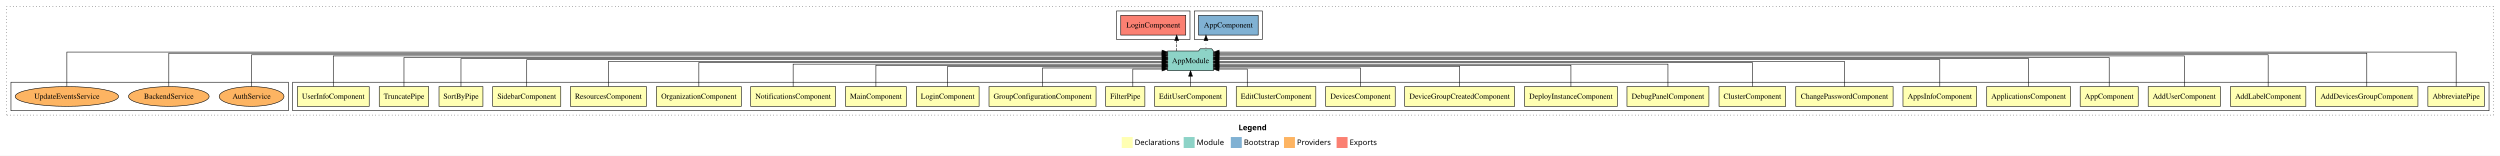
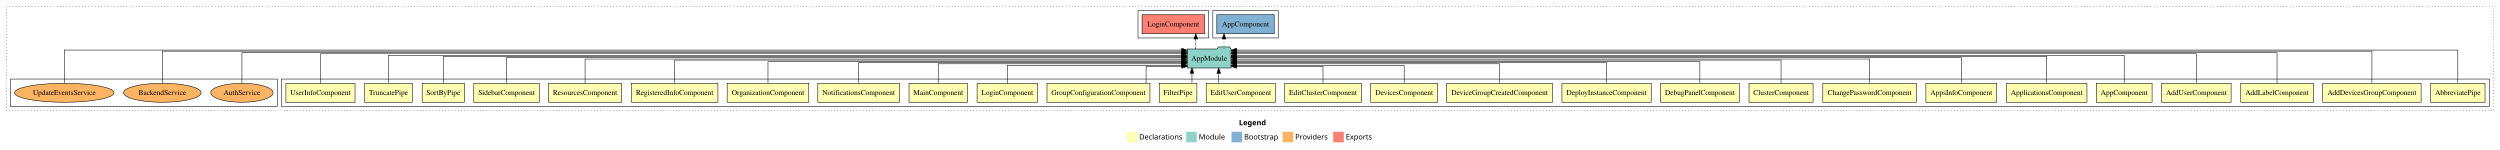
- <svg xmlns="http://www.w3.org/2000/svg" width="4561pt" height="284pt" viewBox="0.00 0.00 4561.00 284.00">
+ <svg xmlns="http://www.w3.org/2000/svg" width="4743pt" height="284pt" viewBox="0.00 0.00 4743.00 284.00">
  <g id="graph0" class="graph" transform="scale(1 1) rotate(0) translate(4 280)">
-     <polygon fill="#ffffff" stroke="transparent" points="-4,4 -4,-280 4557,-280 4557,4 -4,4" />
-     <text text-anchor="start" x="2255.509" y="-42.4" font-family="sans-serif" font-weight="bold" font-size="14.00" fill="#000000">Legend</text>
-     <polygon fill="#ffffb3" stroke="transparent" points="2042.5,-10 2042.5,-30 2062.5,-30 2062.5,-10 2042.5,-10" />
-     <text text-anchor="start" x="2066.129" y="-15.4" font-family="sans-serif" font-size="14.00" fill="#000000">  Declarations</text>
-     <polygon fill="#8dd3c7" stroke="transparent" points="2155.5,-10 2155.5,-30 2175.5,-30 2175.5,-10 2155.5,-10" />
-     <text text-anchor="start" x="2179.225" y="-15.4" font-family="sans-serif" font-size="14.00" fill="#000000">  Module</text>
-     <polygon fill="#80b1d3" stroke="transparent" points="2241.5,-10 2241.5,-30 2261.5,-30 2261.5,-10 2241.5,-10" />
-     <text text-anchor="start" x="2265.281" y="-15.4" font-family="sans-serif" font-size="14.00" fill="#000000">  Bootstrap</text>
-     <polygon fill="#fdb462" stroke="transparent" points="2338.5,-10 2338.5,-30 2358.5,-30 2358.5,-10 2338.5,-10" />
-     <text text-anchor="start" x="2362.173" y="-15.4" font-family="sans-serif" font-size="14.00" fill="#000000">  Providers</text>
-     <polygon fill="#fb8072" stroke="transparent" points="2434.5,-10 2434.5,-30 2454.5,-30 2454.5,-10 2434.5,-10" />
-     <text text-anchor="start" x="2458.226" y="-15.4" font-family="sans-serif" font-size="14.00" fill="#000000">  Exports</text>
+     <polygon fill="#ffffff" stroke="transparent" points="-4,4 -4,-280 4739,-280 4739,4 -4,4" />
+     <text text-anchor="start" x="2346.509" y="-42.4" font-family="sans-serif" font-weight="bold" font-size="14.00" fill="#000000">Legend</text>
+     <polygon fill="#ffffb3" stroke="transparent" points="2133.5,-10 2133.5,-30 2153.5,-30 2153.5,-10 2133.5,-10" />
+     <text text-anchor="start" x="2157.129" y="-15.4" font-family="sans-serif" font-size="14.00" fill="#000000">  Declarations</text>
+     <polygon fill="#8dd3c7" stroke="transparent" points="2246.5,-10 2246.5,-30 2266.5,-30 2266.5,-10 2246.5,-10" />
+     <text text-anchor="start" x="2270.225" y="-15.4" font-family="sans-serif" font-size="14.00" fill="#000000">  Module</text>
+     <polygon fill="#80b1d3" stroke="transparent" points="2332.5,-10 2332.5,-30 2352.5,-30 2352.5,-10 2332.5,-10" />
+     <text text-anchor="start" x="2356.281" y="-15.4" font-family="sans-serif" font-size="14.00" fill="#000000">  Bootstrap</text>
+     <polygon fill="#fdb462" stroke="transparent" points="2429.5,-10 2429.5,-30 2449.5,-30 2449.5,-10 2429.5,-10" />
+     <text text-anchor="start" x="2453.173" y="-15.4" font-family="sans-serif" font-size="14.00" fill="#000000">  Providers</text>
+     <polygon fill="#fb8072" stroke="transparent" points="2525.5,-10 2525.5,-30 2545.5,-30 2545.5,-10 2525.5,-10" />
+     <text text-anchor="start" x="2549.226" y="-15.4" font-family="sans-serif" font-size="14.00" fill="#000000">  Exports</text>
    <g id="clust1" class="cluster">
-       <polygon fill="none" stroke="#000000" stroke-dasharray="1,5" points="8,-70 8,-268 4545,-268 4545,-70 8,-70" />
+       <polygon fill="none" stroke="#000000" stroke-dasharray="1,5" points="8,-70 8,-268 4727,-268 4727,-70 8,-70" />
    </g>
    <g id="clust2" class="cluster">
-       <polygon fill="none" stroke="#000000" points="530,-78 530,-130 4537,-130 4537,-78 530,-78" />
-     </g>
-     <g id="clust30" class="cluster">
-       <polygon fill="none" stroke="#000000" points="2033,-208 2033,-260 2167,-260 2167,-208 2033,-208" />
+       <polygon fill="none" stroke="#000000" points="530,-78 530,-130 4719,-130 4719,-78 530,-78" />
    </g>
    <g id="clust31" class="cluster">
-       <polygon fill="none" stroke="#000000" points="2175,-208 2175,-260 2299,-260 2299,-208 2175,-208" />
+       <polygon fill="none" stroke="#000000" points="2155,-208 2155,-260 2289,-260 2289,-208 2155,-208" />
    </g>
    <g id="clust32" class="cluster">
+       <polygon fill="none" stroke="#000000" points="2297,-208 2297,-260 2421,-260 2421,-208 2297,-208" />
+     </g>
+     <g id="clust33" class="cluster">
      <polygon fill="none" stroke="#000000" points="16,-78 16,-130 522,-130 522,-78 16,-78" />
    </g>
    <g id="node1" class="node">
-       <polygon fill="#ffffb3" stroke="#000000" points="4528.58,-122 4425.42,-122 4425.42,-86 4528.58,-86 4528.58,-122" />
-       <text text-anchor="middle" x="4477" y="-99.8" font-family="Times,serif" font-size="14.00" fill="#000000">AbbreviatePipe</text>
-     </g>
-     <g id="node27" class="node">
-       <polygon fill="#8dd3c7" stroke="#000000" points="2209.657,-187 2206.657,-191 2185.657,-191 2182.657,-187 2126.343,-187 2126.343,-151 2209.657,-151 2209.657,-187" />
-       <text text-anchor="middle" x="2168" y="-164.8" font-family="Times,serif" font-size="14.00" fill="#000000">AppModule</text>
+       <polygon fill="#ffffb3" stroke="#000000" points="4710.58,-122 4607.42,-122 4607.42,-86 4710.58,-86 4710.58,-122" />
+       <text text-anchor="middle" x="4659" y="-99.8" font-family="Times,serif" font-size="14.00" fill="#000000">AbbreviatePipe</text>
+     </g>
+     <g id="node28" class="node">
+       <polygon fill="#8dd3c7" stroke="#000000" points="2331.657,-187 2328.657,-191 2307.657,-191 2304.657,-187 2248.343,-187 2248.343,-151 2331.657,-151 2331.657,-187" />
+       <text text-anchor="middle" x="2290" y="-164.8" font-family="Times,serif" font-size="14.00" fill="#000000">AppModule</text>
    </g>
    <g id="edge1" class="edge">
-       <path fill="none" stroke="#000000" d="M4477,-122.38C4477,-146.279 4477,-185 4477,-185 4477,-185 2220.048,-185 2220.048,-185" />
-       <polygon fill="#000000" stroke="#000000" points="2220.048,-181.5 2210.048,-185 2220.048,-188.5 2220.048,-181.5" />
+       <path fill="none" stroke="#000000" d="M4659,-122.38C4659,-146.279 4659,-185 4659,-185 4659,-185 2341.871,-185 2341.871,-185" />
+       <polygon fill="#000000" stroke="#000000" points="2341.872,-181.5 2331.871,-185 2341.871,-188.5 2341.872,-181.5" />
    </g>
    <g id="node2" class="node">
-       <polygon fill="#ffffb3" stroke="#000000" points="4407.292,-122 4220.708,-122 4220.708,-86 4407.292,-86 4407.292,-122" />
-       <text text-anchor="middle" x="4314" y="-99.8" font-family="Times,serif" font-size="14.00" fill="#000000">AddDevicesGroupComponent</text>
+       <polygon fill="#ffffb3" stroke="#000000" points="4589.292,-122 4402.708,-122 4402.708,-86 4589.292,-86 4589.292,-122" />
+       <text text-anchor="middle" x="4496" y="-99.8" font-family="Times,serif" font-size="14.00" fill="#000000">AddDevicesGroupComponent</text>
    </g>
    <g id="edge2" class="edge">
-       <path fill="none" stroke="#000000" d="M4314,-122.323C4314,-145.66 4314,-183 4314,-183 4314,-183 2219.905,-183 2219.905,-183" />
-       <polygon fill="#000000" stroke="#000000" points="2219.905,-179.5 2209.905,-183 2219.905,-186.5 2219.905,-179.5" />
+       <path fill="none" stroke="#000000" d="M4496,-122.323C4496,-145.66 4496,-183 4496,-183 4496,-183 2342.098,-183 2342.098,-183" />
+       <polygon fill="#000000" stroke="#000000" points="2342.098,-179.5 2332.098,-183 2342.098,-186.5 2342.098,-179.5" />
    </g>
    <g id="node3" class="node">
-       <polygon fill="#ffffb3" stroke="#000000" points="4202.812,-122 4065.188,-122 4065.188,-86 4202.812,-86 4202.812,-122" />
-       <text text-anchor="middle" x="4134" y="-99.8" font-family="Times,serif" font-size="14.00" fill="#000000">AddLabelComponent</text>
+       <polygon fill="#ffffb3" stroke="#000000" points="4384.812,-122 4247.188,-122 4247.188,-86 4384.812,-86 4384.812,-122" />
+       <text text-anchor="middle" x="4316" y="-99.8" font-family="Times,serif" font-size="14.00" fill="#000000">AddLabelComponent</text>
    </g>
    <g id="edge3" class="edge">
-       <path fill="none" stroke="#000000" d="M4134,-122.011C4134,-144.485 4134,-180 4134,-180 4134,-180 2219.972,-180 2219.972,-180" />
-       <polygon fill="#000000" stroke="#000000" points="2219.972,-176.5 2209.972,-180 2219.972,-183.5 2219.972,-176.5" />
+       <path fill="none" stroke="#000000" d="M4316,-122.011C4316,-144.485 4316,-180 4316,-180 4316,-180 2341.851,-180 2341.851,-180" />
+       <polygon fill="#000000" stroke="#000000" points="2341.851,-176.5 2331.851,-180 2341.851,-183.5 2341.851,-176.5" />
    </g>
    <g id="node4" class="node">
-       <polygon fill="#ffffb3" stroke="#000000" points="4046.865,-122 3915.135,-122 3915.135,-86 4046.865,-86 4046.865,-122" />
-       <text text-anchor="middle" x="3981" y="-99.8" font-family="Times,serif" font-size="14.00" fill="#000000">AddUserComponent</text>
+       <polygon fill="#ffffb3" stroke="#000000" points="4228.865,-122 4097.135,-122 4097.135,-86 4228.865,-86 4228.865,-122" />
+       <text text-anchor="middle" x="4163" y="-99.8" font-family="Times,serif" font-size="14.00" fill="#000000">AddUserComponent</text>
    </g>
    <g id="edge4" class="edge">
-       <path fill="none" stroke="#000000" d="M3981,-122.292C3981,-144.206 3981,-178 3981,-178 3981,-178 2219.709,-178 2219.709,-178" />
-       <polygon fill="#000000" stroke="#000000" points="2219.709,-174.5 2209.709,-178 2219.709,-181.5 2219.709,-174.5" />
+       <path fill="none" stroke="#000000" d="M4163,-122.292C4163,-144.206 4163,-178 4163,-178 4163,-178 2341.746,-178 2341.746,-178" />
+       <polygon fill="#000000" stroke="#000000" points="2341.746,-174.5 2331.746,-178 2341.746,-181.5 2341.746,-174.5" />
    </g>
    <g id="node5" class="node">
-       <polygon fill="#ffffb3" stroke="#000000" points="3896.94,-122 3791.06,-122 3791.06,-86 3896.94,-86 3896.94,-122" />
-       <text text-anchor="middle" x="3844" y="-99.8" font-family="Times,serif" font-size="14.00" fill="#000000">AppComponent</text>
+       <polygon fill="#ffffb3" stroke="#000000" points="4078.94,-122 3973.06,-122 3973.06,-86 4078.94,-86 4078.94,-122" />
+       <text text-anchor="middle" x="4026" y="-99.8" font-family="Times,serif" font-size="14.00" fill="#000000">AppComponent</text>
    </g>
    <g id="edge5" class="edge">
-       <path fill="none" stroke="#000000" d="M3844,-122.284C3844,-143.321 3844,-175 3844,-175 3844,-175 2219.848,-175 2219.848,-175" />
-       <polygon fill="#000000" stroke="#000000" points="2219.848,-171.5 2209.848,-175 2219.848,-178.5 2219.848,-171.5" />
+       <path fill="none" stroke="#000000" d="M4026,-122.284C4026,-143.321 4026,-175 4026,-175 4026,-175 2342.052,-175 2342.052,-175" />
+       <polygon fill="#000000" stroke="#000000" points="2342.052,-171.5 2332.052,-175 2342.052,-178.5 2342.052,-171.5" />
    </g>
    <g id="node6" class="node">
-       <polygon fill="#ffffb3" stroke="#000000" points="3773.375,-122 3620.625,-122 3620.625,-86 3773.375,-86 3773.375,-122" />
-       <text text-anchor="middle" x="3697" y="-99.8" font-family="Times,serif" font-size="14.00" fill="#000000">ApplicationsComponent</text>
+       <polygon fill="#ffffb3" stroke="#000000" points="3955.375,-122 3802.625,-122 3802.625,-86 3955.375,-86 3955.375,-122" />
+       <text text-anchor="middle" x="3879" y="-99.8" font-family="Times,serif" font-size="14.00" fill="#000000">ApplicationsComponent</text>
    </g>
    <g id="edge6" class="edge">
-       <path fill="none" stroke="#000000" d="M3697,-122.129C3697,-142.572 3697,-173 3697,-173 3697,-173 2219.69,-173 2219.69,-173" />
-       <polygon fill="#000000" stroke="#000000" points="2219.69,-169.5 2209.69,-173 2219.69,-176.5 2219.69,-169.5" />
+       <path fill="none" stroke="#000000" d="M3879,-122.129C3879,-142.572 3879,-173 3879,-173 3879,-173 2341.685,-173 2341.685,-173" />
+       <polygon fill="#000000" stroke="#000000" points="2341.685,-169.5 2331.685,-173 2341.685,-176.5 2341.685,-169.5" />
    </g>
    <g id="node7" class="node">
-       <polygon fill="#ffffb3" stroke="#000000" points="3602.205,-122 3467.795,-122 3467.795,-86 3602.205,-86 3602.205,-122" />
-       <text text-anchor="middle" x="3535" y="-99.8" font-family="Times,serif" font-size="14.00" fill="#000000">AppsInfoComponent</text>
+       <polygon fill="#ffffb3" stroke="#000000" points="3784.205,-122 3649.795,-122 3649.795,-86 3784.205,-86 3784.205,-122" />
+       <text text-anchor="middle" x="3717" y="-99.8" font-family="Times,serif" font-size="14.00" fill="#000000">AppsInfoComponent</text>
    </g>
    <g id="edge7" class="edge">
-       <path fill="none" stroke="#000000" d="M3535,-122.308C3535,-142.145 3535,-171 3535,-171 3535,-171 2219.658,-171 2219.658,-171" />
-       <polygon fill="#000000" stroke="#000000" points="2219.658,-167.5 2209.658,-171 2219.658,-174.5 2219.658,-167.5" />
+       <path fill="none" stroke="#000000" d="M3717,-122.308C3717,-142.145 3717,-171 3717,-171 3717,-171 2341.935,-171 2341.935,-171" />
+       <polygon fill="#000000" stroke="#000000" points="2341.935,-167.5 2331.935,-171 2341.934,-174.5 2341.935,-167.5" />
    </g>
    <g id="node8" class="node">
-       <polygon fill="#ffffb3" stroke="#000000" points="3449.752,-122 3272.248,-122 3272.248,-86 3449.752,-86 3449.752,-122" />
-       <text text-anchor="middle" x="3361" y="-99.8" font-family="Times,serif" font-size="14.00" fill="#000000">ChangePasswordComponent</text>
+       <polygon fill="#ffffb3" stroke="#000000" points="3631.752,-122 3454.248,-122 3454.248,-86 3631.752,-86 3631.752,-122" />
+       <text text-anchor="middle" x="3543" y="-99.8" font-family="Times,serif" font-size="14.00" fill="#000000">ChangePasswordComponent</text>
    </g>
    <g id="edge8" class="edge">
-       <path fill="none" stroke="#000000" d="M3361,-122.169C3361,-141.09 3361,-168 3361,-168 3361,-168 2219.76,-168 2219.76,-168" />
-       <polygon fill="#000000" stroke="#000000" points="2219.76,-164.5 2209.76,-168 2219.76,-171.5 2219.76,-164.5" />
+       <path fill="none" stroke="#000000" d="M3543,-122.169C3543,-141.09 3543,-168 3543,-168 3543,-168 2341.69,-168 2341.69,-168" />
+       <polygon fill="#000000" stroke="#000000" points="2341.69,-164.5 2331.69,-168 2341.689,-171.5 2341.69,-164.5" />
    </g>
    <g id="node9" class="node">
-       <polygon fill="#ffffb3" stroke="#000000" points="3253.77,-122 3132.23,-122 3132.23,-86 3253.77,-86 3253.77,-122" />
-       <text text-anchor="middle" x="3193" y="-99.8" font-family="Times,serif" font-size="14.00" fill="#000000">ClusterComponent</text>
+       <polygon fill="#ffffb3" stroke="#000000" points="3435.77,-122 3314.23,-122 3314.23,-86 3435.77,-86 3435.77,-122" />
+       <text text-anchor="middle" x="3375" y="-99.8" font-family="Times,serif" font-size="14.00" fill="#000000">ClusterComponent</text>
    </g>
    <g id="edge9" class="edge">
-       <path fill="none" stroke="#000000" d="M3193,-122.267C3193,-140.555 3193,-166 3193,-166 3193,-166 2219.771,-166 2219.771,-166" />
-       <polygon fill="#000000" stroke="#000000" points="2219.771,-162.5 2209.771,-166 2219.771,-169.5 2219.771,-162.5" />
+       <path fill="none" stroke="#000000" d="M3375,-122.267C3375,-140.555 3375,-166 3375,-166 3375,-166 2341.869,-166 2341.869,-166" />
+       <polygon fill="#000000" stroke="#000000" points="2341.869,-162.5 2331.869,-166 2341.868,-169.5 2341.869,-162.5" />
    </g>
    <g id="node10" class="node">
-       <polygon fill="#ffffb3" stroke="#000000" points="3113.756,-122 2964.244,-122 2964.244,-86 3113.756,-86 3113.756,-122" />
-       <text text-anchor="middle" x="3039" y="-99.8" font-family="Times,serif" font-size="14.00" fill="#000000">DebugPanelComponent</text>
+       <polygon fill="#ffffb3" stroke="#000000" points="3295.756,-122 3146.244,-122 3146.244,-86 3295.756,-86 3295.756,-122" />
+       <text text-anchor="middle" x="3221" y="-99.8" font-family="Times,serif" font-size="14.00" fill="#000000">DebugPanelComponent</text>
    </g>
    <g id="edge10" class="edge">
-       <path fill="none" stroke="#000000" d="M3039,-122.022C3039,-139.373 3039,-163 3039,-163 3039,-163 2219.717,-163 2219.717,-163" />
-       <polygon fill="#000000" stroke="#000000" points="2219.717,-159.5 2209.717,-163 2219.717,-166.5 2219.717,-159.5" />
+       <path fill="none" stroke="#000000" d="M3221,-122.022C3221,-139.373 3221,-163 3221,-163 3221,-163 2341.812,-163 2341.812,-163" />
+       <polygon fill="#000000" stroke="#000000" points="2341.812,-159.5 2331.812,-163 2341.812,-166.5 2341.812,-159.5" />
    </g>
    <g id="node11" class="node">
-       <polygon fill="#ffffb3" stroke="#000000" points="2946.684,-122 2777.316,-122 2777.316,-86 2946.684,-86 2946.684,-122" />
-       <text text-anchor="middle" x="2862" y="-99.8" font-family="Times,serif" font-size="14.00" fill="#000000">DeployInstanceComponent</text>
+       <polygon fill="#ffffb3" stroke="#000000" points="3128.684,-122 2959.316,-122 2959.316,-86 3128.684,-86 3128.684,-122" />
+       <text text-anchor="middle" x="3044" y="-99.8" font-family="Times,serif" font-size="14.00" fill="#000000">DeployInstanceComponent</text>
    </g>
    <g id="edge11" class="edge">
-       <path fill="none" stroke="#000000" d="M2862,-122.035C2862,-138.734 2862,-161 2862,-161 2862,-161 2219.85,-161 2219.85,-161" />
-       <polygon fill="#000000" stroke="#000000" points="2219.85,-157.5 2209.85,-161 2219.85,-164.5 2219.85,-157.5" />
+       <path fill="none" stroke="#000000" d="M3044,-122.035C3044,-138.734 3044,-161 3044,-161 3044,-161 2341.883,-161 2341.883,-161" />
+       <polygon fill="#000000" stroke="#000000" points="2341.883,-157.5 2331.883,-161 2341.883,-164.5 2341.883,-157.5" />
    </g>
    <g id="node12" class="node">
-       <polygon fill="#ffffb3" stroke="#000000" points="2759.272,-122 2558.728,-122 2558.728,-86 2759.272,-86 2759.272,-122" />
-       <text text-anchor="middle" x="2659" y="-99.8" font-family="Times,serif" font-size="14.00" fill="#000000">DeviceGroupCreatedComponent</text>
+       <polygon fill="#ffffb3" stroke="#000000" points="2941.272,-122 2740.728,-122 2740.728,-86 2941.272,-86 2941.272,-122" />
+       <text text-anchor="middle" x="2841" y="-99.8" font-family="Times,serif" font-size="14.00" fill="#000000">DeviceGroupCreatedComponent</text>
    </g>
    <g id="edge12" class="edge">
-       <path fill="none" stroke="#000000" d="M2659,-122.009C2659,-138.049 2659,-159 2659,-159 2659,-159 2219.862,-159 2219.862,-159" />
-       <polygon fill="#000000" stroke="#000000" points="2219.862,-155.5 2209.862,-159 2219.862,-162.5 2219.862,-155.5" />
+       <path fill="none" stroke="#000000" d="M2841,-122.009C2841,-138.049 2841,-159 2841,-159 2841,-159 2341.867,-159 2341.867,-159" />
+       <polygon fill="#000000" stroke="#000000" points="2341.867,-155.5 2331.867,-159 2341.867,-162.5 2341.867,-155.5" />
    </g>
    <g id="node13" class="node">
-       <polygon fill="#ffffb3" stroke="#000000" points="2541.419,-122 2414.581,-122 2414.581,-86 2541.419,-86 2541.419,-122" />
-       <text text-anchor="middle" x="2478" y="-99.8" font-family="Times,serif" font-size="14.00" fill="#000000">DevicesComponent</text>
+       <polygon fill="#ffffb3" stroke="#000000" points="2723.419,-122 2596.581,-122 2596.581,-86 2723.419,-86 2723.419,-122" />
+       <text text-anchor="middle" x="2660" y="-99.8" font-family="Times,serif" font-size="14.00" fill="#000000">DevicesComponent</text>
    </g>
    <g id="edge13" class="edge">
-       <path fill="none" stroke="#000000" d="M2478,-122.187C2478,-137.182 2478,-156 2478,-156 2478,-156 2219.808,-156 2219.808,-156" />
-       <polygon fill="#000000" stroke="#000000" points="2219.808,-152.5 2209.808,-156 2219.808,-159.5 2219.808,-152.5" />
+       <path fill="none" stroke="#000000" d="M2660,-122.187C2660,-137.182 2660,-156 2660,-156 2660,-156 2341.724,-156 2341.724,-156" />
+       <polygon fill="#000000" stroke="#000000" points="2341.724,-152.5 2331.724,-156 2341.724,-159.5 2341.724,-152.5" />
    </g>
    <g id="node14" class="node">
-       <polygon fill="#ffffb3" stroke="#000000" points="2396.604,-122 2251.396,-122 2251.396,-86 2396.604,-86 2396.604,-122" />
-       <text text-anchor="middle" x="2324" y="-99.8" font-family="Times,serif" font-size="14.00" fill="#000000">EditClusterComponent</text>
+       <polygon fill="#ffffb3" stroke="#000000" points="2578.604,-122 2433.396,-122 2433.396,-86 2578.604,-86 2578.604,-122" />
+       <text text-anchor="middle" x="2506" y="-99.8" font-family="Times,serif" font-size="14.00" fill="#000000">EditClusterComponent</text>
    </g>
    <g id="edge14" class="edge">
-       <path fill="none" stroke="#000000" d="M2271.459,-122.051C2271.459,-136.373 2271.459,-154 2271.459,-154 2271.459,-154 2219.782,-154 2219.782,-154" />
-       <polygon fill="#000000" stroke="#000000" points="2219.782,-150.5 2209.782,-154 2219.782,-157.5 2219.782,-150.5" />
+       <path fill="none" stroke="#000000" d="M2506,-122.051C2506,-136.373 2506,-154 2506,-154 2506,-154 2341.903,-154 2341.903,-154" />
+       <polygon fill="#000000" stroke="#000000" points="2341.903,-150.5 2331.903,-154 2341.903,-157.5 2341.903,-150.5" />
    </g>
    <g id="node15" class="node">
-       <polygon fill="#ffffb3" stroke="#000000" points="2233.593,-122 2102.407,-122 2102.407,-86 2233.593,-86 2233.593,-122" />
-       <text text-anchor="middle" x="2168" y="-99.8" font-family="Times,serif" font-size="14.00" fill="#000000">EditUserComponent</text>
+       <polygon fill="#ffffb3" stroke="#000000" points="2415.593,-122 2284.407,-122 2284.407,-86 2415.593,-86 2415.593,-122" />
+       <text text-anchor="middle" x="2350" y="-99.8" font-family="Times,serif" font-size="14.00" fill="#000000">EditUserComponent</text>
    </g>
    <g id="edge15" class="edge">
-       <path fill="none" stroke="#000000" d="M2168,-122.106C2168,-122.106 2168,-140.991 2168,-140.991" />
-       <polygon fill="#000000" stroke="#000000" points="2164.5,-140.991 2168,-150.991 2171.5,-140.991 2164.5,-140.991" />
+       <path fill="none" stroke="#000000" d="M2308.141,-122.106C2308.141,-122.106 2308.141,-140.991 2308.141,-140.991" />
+       <polygon fill="#000000" stroke="#000000" points="2304.641,-140.991 2308.141,-150.991 2311.641,-140.991 2304.641,-140.991" />
    </g>
    <g id="node16" class="node">
-       <polygon fill="#ffffb3" stroke="#000000" points="2084.718,-122 2013.282,-122 2013.282,-86 2084.718,-86 2084.718,-122" />
-       <text text-anchor="middle" x="2049" y="-99.8" font-family="Times,serif" font-size="14.00" fill="#000000">FilterPipe</text>
+       <polygon fill="#ffffb3" stroke="#000000" points="2266.718,-122 2195.282,-122 2195.282,-86 2266.718,-86 2266.718,-122" />
+       <text text-anchor="middle" x="2231" y="-99.8" font-family="Times,serif" font-size="14.00" fill="#000000">FilterPipe</text>
    </g>
    <g id="edge16" class="edge">
-       <path fill="none" stroke="#000000" d="M2062.735,-122.051C2062.735,-136.373 2062.735,-154 2062.735,-154 2062.735,-154 2116.094,-154 2116.094,-154" />
-       <polygon fill="#000000" stroke="#000000" points="2116.094,-157.5 2126.094,-154 2116.094,-150.5 2116.094,-157.5" />
+       <path fill="none" stroke="#000000" d="M2257.39,-122.106C2257.39,-122.106 2257.39,-140.991 2257.39,-140.991" />
+       <polygon fill="#000000" stroke="#000000" points="2253.89,-140.991 2257.39,-150.991 2260.89,-140.991 2253.89,-140.991" />
    </g>
    <g id="node17" class="node">
-       <polygon fill="#ffffb3" stroke="#000000" points="1995.644,-122 1800.356,-122 1800.356,-86 1995.644,-86 1995.644,-122" />
-       <text text-anchor="middle" x="1898" y="-99.8" font-family="Times,serif" font-size="14.00" fill="#000000">GroupConfigurationComponent</text>
+       <polygon fill="#ffffb3" stroke="#000000" points="2177.644,-122 1982.356,-122 1982.356,-86 2177.644,-86 2177.644,-122" />
+       <text text-anchor="middle" x="2080" y="-99.8" font-family="Times,serif" font-size="14.00" fill="#000000">GroupConfigurationComponent</text>
    </g>
    <g id="edge17" class="edge">
-       <path fill="none" stroke="#000000" d="M1898,-122.187C1898,-137.182 1898,-156 1898,-156 1898,-156 2116.109,-156 2116.109,-156" />
-       <polygon fill="#000000" stroke="#000000" points="2116.109,-159.5 2126.109,-156 2116.109,-152.5 2116.109,-159.5" />
+       <path fill="none" stroke="#000000" d="M2170.342,-122.051C2170.342,-136.373 2170.342,-154 2170.342,-154 2170.342,-154 2238.149,-154 2238.149,-154" />
+       <polygon fill="#000000" stroke="#000000" points="2238.149,-157.5 2248.149,-154 2238.149,-150.5 2238.149,-157.5" />
    </g>
    <g id="node18" class="node">
-       <polygon fill="#ffffb3" stroke="#000000" points="1782.276,-122 1667.724,-122 1667.724,-86 1782.276,-86 1782.276,-122" />
-       <text text-anchor="middle" x="1725" y="-99.8" font-family="Times,serif" font-size="14.00" fill="#000000">LoginComponent</text>
+       <polygon fill="#ffffb3" stroke="#000000" points="1964.276,-122 1849.724,-122 1849.724,-86 1964.276,-86 1964.276,-122" />
+       <text text-anchor="middle" x="1907" y="-99.8" font-family="Times,serif" font-size="14.00" fill="#000000">LoginComponent</text>
    </g>
    <g id="edge18" class="edge">
-       <path fill="none" stroke="#000000" d="M1725,-122.009C1725,-138.049 1725,-159 1725,-159 1725,-159 2116.324,-159 2116.324,-159" />
-       <polygon fill="#000000" stroke="#000000" points="2116.324,-162.5 2126.324,-159 2116.324,-155.5 2116.324,-162.5" />
+       <path fill="none" stroke="#000000" d="M1907,-122.187C1907,-137.182 1907,-156 1907,-156 1907,-156 2238.283,-156 2238.283,-156" />
+       <polygon fill="#000000" stroke="#000000" points="2238.283,-159.5 2248.283,-156 2238.283,-152.5 2238.283,-159.5" />
    </g>
    <g id="node19" class="node">
-       <polygon fill="#ffffb3" stroke="#000000" points="1649.382,-122 1538.618,-122 1538.618,-86 1649.382,-86 1649.382,-122" />
-       <text text-anchor="middle" x="1594" y="-99.8" font-family="Times,serif" font-size="14.00" fill="#000000">MainComponent</text>
+       <polygon fill="#ffffb3" stroke="#000000" points="1831.382,-122 1720.618,-122 1720.618,-86 1831.382,-86 1831.382,-122" />
+       <text text-anchor="middle" x="1776" y="-99.8" font-family="Times,serif" font-size="14.00" fill="#000000">MainComponent</text>
    </g>
    <g id="edge19" class="edge">
-       <path fill="none" stroke="#000000" d="M1594,-122.035C1594,-138.734 1594,-161 1594,-161 1594,-161 2116.257,-161 2116.257,-161" />
-       <polygon fill="#000000" stroke="#000000" points="2116.257,-164.5 2126.257,-161 2116.257,-157.5 2116.257,-164.5" />
+       <path fill="none" stroke="#000000" d="M1776,-122.009C1776,-138.049 1776,-159 1776,-159 1776,-159 2237.937,-159 2237.937,-159" />
+       <polygon fill="#000000" stroke="#000000" points="2237.937,-162.5 2247.937,-159 2237.937,-155.5 2237.937,-162.5" />
    </g>
    <g id="node20" class="node">
-       <polygon fill="#ffffb3" stroke="#000000" points="1520.427,-122 1365.573,-122 1365.573,-86 1520.427,-86 1520.427,-122" />
-       <text text-anchor="middle" x="1443" y="-99.8" font-family="Times,serif" font-size="14.00" fill="#000000">NotificationsComponent</text>
+       <polygon fill="#ffffb3" stroke="#000000" points="1702.427,-122 1547.573,-122 1547.573,-86 1702.427,-86 1702.427,-122" />
+       <text text-anchor="middle" x="1625" y="-99.8" font-family="Times,serif" font-size="14.00" fill="#000000">NotificationsComponent</text>
    </g>
    <g id="edge20" class="edge">
-       <path fill="none" stroke="#000000" d="M1443,-122.022C1443,-139.373 1443,-163 1443,-163 1443,-163 2116.152,-163 2116.152,-163" />
-       <polygon fill="#000000" stroke="#000000" points="2116.153,-166.5 2126.152,-163 2116.152,-159.5 2116.153,-166.5" />
+       <path fill="none" stroke="#000000" d="M1625,-122.035C1625,-138.734 1625,-161 1625,-161 1625,-161 2238.149,-161 2238.149,-161" />
+       <polygon fill="#000000" stroke="#000000" points="2238.149,-164.5 2248.149,-161 2238.149,-157.5 2238.149,-164.5" />
    </g>
    <g id="node21" class="node">
-       <polygon fill="#ffffb3" stroke="#000000" points="1348.416,-122 1193.584,-122 1193.584,-86 1348.416,-86 1348.416,-122" />
-       <text text-anchor="middle" x="1271" y="-99.8" font-family="Times,serif" font-size="14.00" fill="#000000">OrganizationComponent</text>
+       <polygon fill="#ffffb3" stroke="#000000" points="1530.416,-122 1375.584,-122 1375.584,-86 1530.416,-86 1530.416,-122" />
+       <text text-anchor="middle" x="1453" y="-99.8" font-family="Times,serif" font-size="14.00" fill="#000000">OrganizationComponent</text>
    </g>
    <g id="edge21" class="edge">
-       <path fill="none" stroke="#000000" d="M1271,-122.267C1271,-140.555 1271,-166 1271,-166 1271,-166 2116.237,-166 2116.237,-166" />
-       <polygon fill="#000000" stroke="#000000" points="2116.237,-169.5 2126.237,-166 2116.237,-162.5 2116.237,-169.5" />
+       <path fill="none" stroke="#000000" d="M1453,-122.022C1453,-139.373 1453,-163 1453,-163 1453,-163 2238.207,-163 2238.207,-163" />
+       <polygon fill="#000000" stroke="#000000" points="2238.207,-166.5 2248.207,-163 2238.207,-159.5 2238.207,-166.5" />
    </g>
    <g id="node22" class="node">
+       <polygon fill="#ffffb3" stroke="#000000" points="1358.021,-122 1193.979,-122 1193.979,-86 1358.021,-86 1358.021,-122" />
+       <text text-anchor="middle" x="1276" y="-99.8" font-family="Times,serif" font-size="14.00" fill="#000000">RegisteredInfoComponent</text>
+     </g>
+     <g id="edge22" class="edge">
+       <path fill="none" stroke="#000000" d="M1276,-122.267C1276,-140.555 1276,-166 1276,-166 1276,-166 2238.041,-166 2238.041,-166" />
+       <polygon fill="#000000" stroke="#000000" points="2238.041,-169.5 2248.041,-166 2238.041,-162.5 2238.041,-169.5" />
+     </g>
+     <g id="node23" class="node">
      <polygon fill="#ffffb3" stroke="#000000" points="1175.363,-122 1036.637,-122 1036.637,-86 1175.363,-86 1175.363,-122" />
      <text text-anchor="middle" x="1106" y="-99.8" font-family="Times,serif" font-size="14.00" fill="#000000">ResourcesComponent</text>
    </g>
-     <g id="edge22" class="edge">
-       <path fill="none" stroke="#000000" d="M1106,-122.169C1106,-141.09 1106,-168 1106,-168 1106,-168 2116.041,-168 2116.041,-168" />
-       <polygon fill="#000000" stroke="#000000" points="2116.041,-171.5 2126.041,-168 2116.041,-164.5 2116.041,-171.5" />
-     </g>
-     <g id="node23" class="node">
+     <g id="edge23" class="edge">
+       <path fill="none" stroke="#000000" d="M1106,-122.169C1106,-141.09 1106,-168 1106,-168 1106,-168 2238.209,-168 2238.209,-168" />
+       <polygon fill="#000000" stroke="#000000" points="2238.209,-171.5 2248.209,-168 2238.209,-164.5 2238.209,-171.5" />
+     </g>
+     <g id="node24" class="node">
      <polygon fill="#ffffb3" stroke="#000000" points="1019.095,-122 894.905,-122 894.905,-86 1019.095,-86 1019.095,-122" />
      <text text-anchor="middle" x="957" y="-99.8" font-family="Times,serif" font-size="14.00" fill="#000000">SidebarComponent</text>
    </g>
-     <g id="edge23" class="edge">
-       <path fill="none" stroke="#000000" d="M957,-122.308C957,-142.145 957,-171 957,-171 957,-171 2116.315,-171 2116.315,-171" />
-       <polygon fill="#000000" stroke="#000000" points="2116.315,-174.5 2126.315,-171 2116.315,-167.5 2116.315,-174.5" />
-     </g>
-     <g id="node24" class="node">
+     <g id="edge24" class="edge">
+       <path fill="none" stroke="#000000" d="M957,-122.308C957,-142.145 957,-171 957,-171 957,-171 2238.275,-171 2238.275,-171" />
+       <polygon fill="#000000" stroke="#000000" points="2238.275,-174.5 2248.275,-171 2238.275,-167.5 2238.275,-174.5" />
+     </g>
+     <g id="node25" class="node">
      <polygon fill="#ffffb3" stroke="#000000" points="877.059,-122 796.941,-122 796.941,-86 877.059,-86 877.059,-122" />
      <text text-anchor="middle" x="837" y="-99.8" font-family="Times,serif" font-size="14.00" fill="#000000">SortByPipe</text>
    </g>
-     <g id="edge24" class="edge">
-       <path fill="none" stroke="#000000" d="M837,-122.129C837,-142.572 837,-173 837,-173 837,-173 2116.338,-173 2116.338,-173" />
-       <polygon fill="#000000" stroke="#000000" points="2116.338,-176.5 2126.338,-173 2116.338,-169.5 2116.338,-176.5" />
-     </g>
-     <g id="node25" class="node">
+     <g id="edge25" class="edge">
+       <path fill="none" stroke="#000000" d="M837,-122.129C837,-142.572 837,-173 837,-173 837,-173 2238.081,-173 2238.081,-173" />
+       <polygon fill="#000000" stroke="#000000" points="2238.082,-176.5 2248.081,-173 2238.081,-169.5 2238.082,-176.5" />
+     </g>
+     <g id="node26" class="node">
      <polygon fill="#ffffb3" stroke="#000000" points="778.136,-122 687.864,-122 687.864,-86 778.136,-86 778.136,-122" />
      <text text-anchor="middle" x="733" y="-99.8" font-family="Times,serif" font-size="14.00" fill="#000000">TruncatePipe</text>
    </g>
-     <g id="edge25" class="edge">
-       <path fill="none" stroke="#000000" d="M733,-122.284C733,-143.321 733,-175 733,-175 733,-175 2116.216,-175 2116.216,-175" />
-       <polygon fill="#000000" stroke="#000000" points="2116.216,-178.5 2126.216,-175 2116.216,-171.5 2116.216,-178.5" />
-     </g>
-     <g id="node26" class="node">
+     <g id="edge26" class="edge">
+       <path fill="none" stroke="#000000" d="M733,-122.284C733,-143.321 733,-175 733,-175 733,-175 2237.951,-175 2237.951,-175" />
+       <polygon fill="#000000" stroke="#000000" points="2237.951,-178.5 2247.951,-175 2237.951,-171.5 2237.951,-178.5" />
+     </g>
+     <g id="node27" class="node">
      <polygon fill="#ffffb3" stroke="#000000" points="669.58,-122 538.42,-122 538.42,-86 669.58,-86 669.58,-122" />
      <text text-anchor="middle" x="604" y="-99.8" font-family="Times,serif" font-size="14.00" fill="#000000">UserInfoComponent</text>
    </g>
-     <g id="edge26" class="edge">
-       <path fill="none" stroke="#000000" d="M604,-122.292C604,-144.206 604,-178 604,-178 604,-178 2116.167,-178 2116.167,-178" />
-       <polygon fill="#000000" stroke="#000000" points="2116.167,-181.5 2126.167,-178 2116.167,-174.5 2116.167,-181.5" />
-     </g>
-     <g id="node28" class="node">
-       <polygon fill="#fb8072" stroke="#000000" points="2159.276,-252 2040.724,-252 2040.724,-216 2159.276,-216 2159.276,-252" />
-       <text text-anchor="middle" x="2100" y="-229.8" font-family="Times,serif" font-size="14.00" fill="#000000">LoginComponent </text>
-     </g>
    <g id="edge27" class="edge">
-       <path fill="none" stroke="#000000" stroke-dasharray="5,2" d="M2142.655,-187.106C2142.655,-187.106 2142.655,-205.991 2142.655,-205.991" />
-       <polygon fill="#000000" stroke="#000000" points="2139.155,-205.991 2142.655,-215.991 2146.155,-205.991 2139.155,-205.991" />
+       <path fill="none" stroke="#000000" d="M604,-122.292C604,-144.206 604,-178 604,-178 604,-178 2238.323,-178 2238.323,-178" />
+       <polygon fill="#000000" stroke="#000000" points="2238.323,-181.5 2248.323,-178 2238.323,-174.5 2238.323,-181.5" />
    </g>
    <g id="node29" class="node">
-       <polygon fill="#80b1d3" stroke="#000000" points="2291.439,-252 2182.561,-252 2182.561,-216 2291.439,-216 2291.439,-252" />
-       <text text-anchor="middle" x="2237" y="-229.8" font-family="Times,serif" font-size="14.00" fill="#000000">AppComponent </text>
+       <polygon fill="#fb8072" stroke="#000000" points="2281.276,-252 2162.724,-252 2162.724,-216 2281.276,-216 2281.276,-252" />
+       <text text-anchor="middle" x="2222" y="-229.8" font-family="Times,serif" font-size="14.00" fill="#000000">LoginComponent </text>
    </g>
    <g id="edge28" class="edge">
-       <path fill="none" stroke="#000000" stroke-dasharray="1,5" d="M2196.179,-187.106C2196.179,-187.106 2196.179,-205.991 2196.179,-205.991" />
-       <polygon fill="#000000" stroke="#000000" points="2192.679,-205.991 2196.179,-215.991 2199.679,-205.991 2192.679,-205.991" />
+       <path fill="none" stroke="#000000" stroke-dasharray="5,2" d="M2264.655,-187.106C2264.655,-187.106 2264.655,-205.991 2264.655,-205.991" />
+       <polygon fill="#000000" stroke="#000000" points="2261.155,-205.991 2264.655,-215.991 2268.155,-205.991 2261.155,-205.991" />
    </g>
    <g id="node30" class="node">
+       <polygon fill="#80b1d3" stroke="#000000" points="2413.439,-252 2304.561,-252 2304.561,-216 2413.439,-216 2413.439,-252" />
+       <text text-anchor="middle" x="2359" y="-229.8" font-family="Times,serif" font-size="14.00" fill="#000000">AppComponent </text>
+     </g>
+     <g id="edge29" class="edge">
+       <path fill="none" stroke="#000000" stroke-dasharray="1,5" d="M2318.179,-187.106C2318.179,-187.106 2318.179,-205.991 2318.179,-205.991" />
+       <polygon fill="#000000" stroke="#000000" points="2314.679,-205.991 2318.179,-215.991 2321.679,-205.991 2314.679,-205.991" />
+     </g>
+     <g id="node31" class="node">
      <ellipse fill="#fdb462" stroke="#000000" cx="455" cy="-104" rx="59.108" ry="18" />
      <text text-anchor="middle" x="455" y="-99.8" font-family="Times,serif" font-size="14.00" fill="#000000">AuthService</text>
    </g>
-     <g id="edge29" class="edge">
-       <path fill="none" stroke="#000000" d="M455,-122.011C455,-144.485 455,-180 455,-180 455,-180 2116.081,-180 2116.081,-180" />
-       <polygon fill="#000000" stroke="#000000" points="2116.081,-183.5 2126.081,-180 2116.081,-176.5 2116.081,-183.5" />
-     </g>
-     <g id="node31" class="node">
+     <g id="edge30" class="edge">
+       <path fill="none" stroke="#000000" d="M455,-122.011C455,-144.485 455,-180 455,-180 455,-180 2238.226,-180 2238.226,-180" />
+       <polygon fill="#000000" stroke="#000000" points="2238.226,-183.5 2248.226,-180 2238.226,-176.5 2238.226,-183.5" />
+     </g>
+     <g id="node32" class="node">
      <ellipse fill="#fdb462" stroke="#000000" cx="304" cy="-104" rx="73.556" ry="18" />
      <text text-anchor="middle" x="304" y="-99.8" font-family="Times,serif" font-size="14.00" fill="#000000">BackendService</text>
    </g>
-     <g id="edge30" class="edge">
-       <path fill="none" stroke="#000000" d="M304,-122.323C304,-145.66 304,-183 304,-183 304,-183 2116.011,-183 2116.011,-183" />
-       <polygon fill="#000000" stroke="#000000" points="2116.011,-186.5 2126.011,-183 2116.011,-179.5 2116.011,-186.5" />
-     </g>
-     <g id="node32" class="node">
+     <g id="edge31" class="edge">
+       <path fill="none" stroke="#000000" d="M304,-122.323C304,-145.66 304,-183 304,-183 304,-183 2238.061,-183 2238.061,-183" />
+       <polygon fill="#000000" stroke="#000000" points="2238.061,-186.5 2248.061,-183 2238.061,-179.5 2238.061,-186.5" />
+     </g>
+     <g id="node33" class="node">
      <ellipse fill="#fdb462" stroke="#000000" cx="118" cy="-104" rx="94.32" ry="18" />
      <text text-anchor="middle" x="118" y="-99.8" font-family="Times,serif" font-size="14.00" fill="#000000">UpdateEventsService</text>
    </g>
-     <g id="edge31" class="edge">
-       <path fill="none" stroke="#000000" d="M118,-122.38C118,-146.279 118,-185 118,-185 118,-185 2116.122,-185 2116.122,-185" />
-       <polygon fill="#000000" stroke="#000000" points="2116.122,-188.5 2126.122,-185 2116.122,-181.5 2116.122,-188.5" />
+     <g id="edge32" class="edge">
+       <path fill="none" stroke="#000000" d="M118,-122.38C118,-146.279 118,-185 118,-185 118,-185 2238.07,-185 2238.07,-185" />
+       <polygon fill="#000000" stroke="#000000" points="2238.07,-188.5 2248.07,-185 2238.07,-181.5 2238.07,-188.5" />
    </g>
  </g>
</svg>
